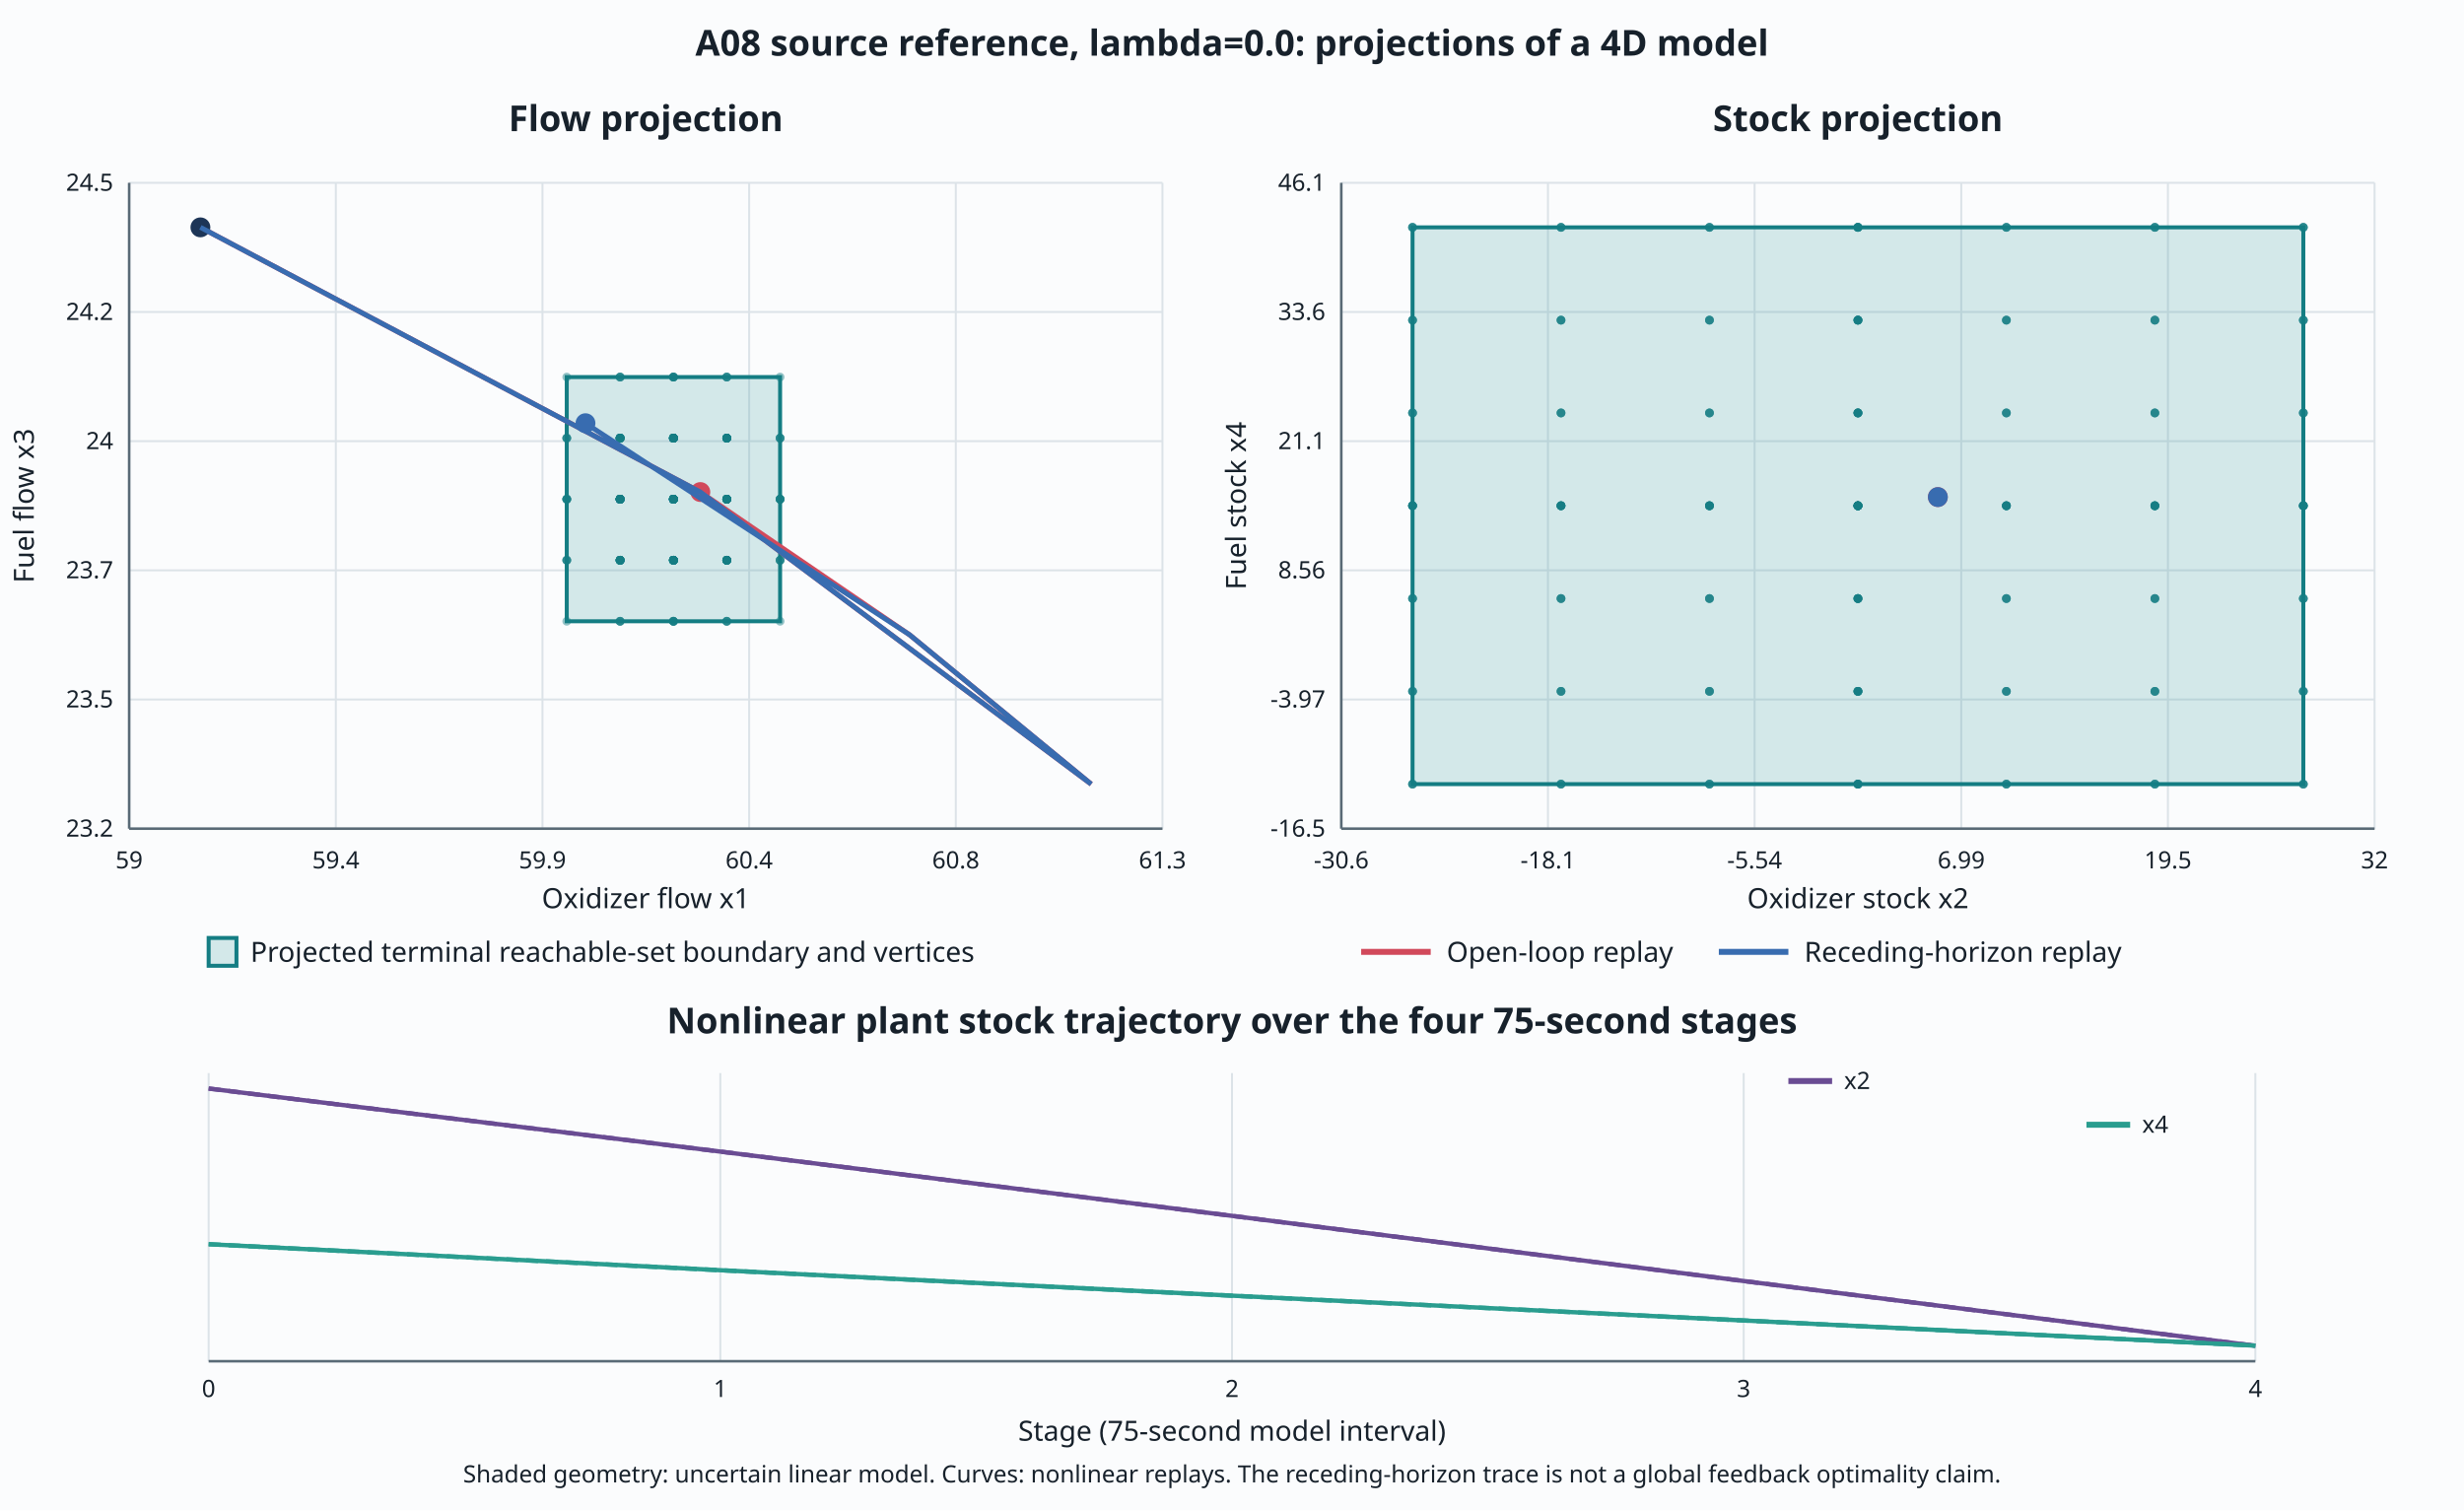
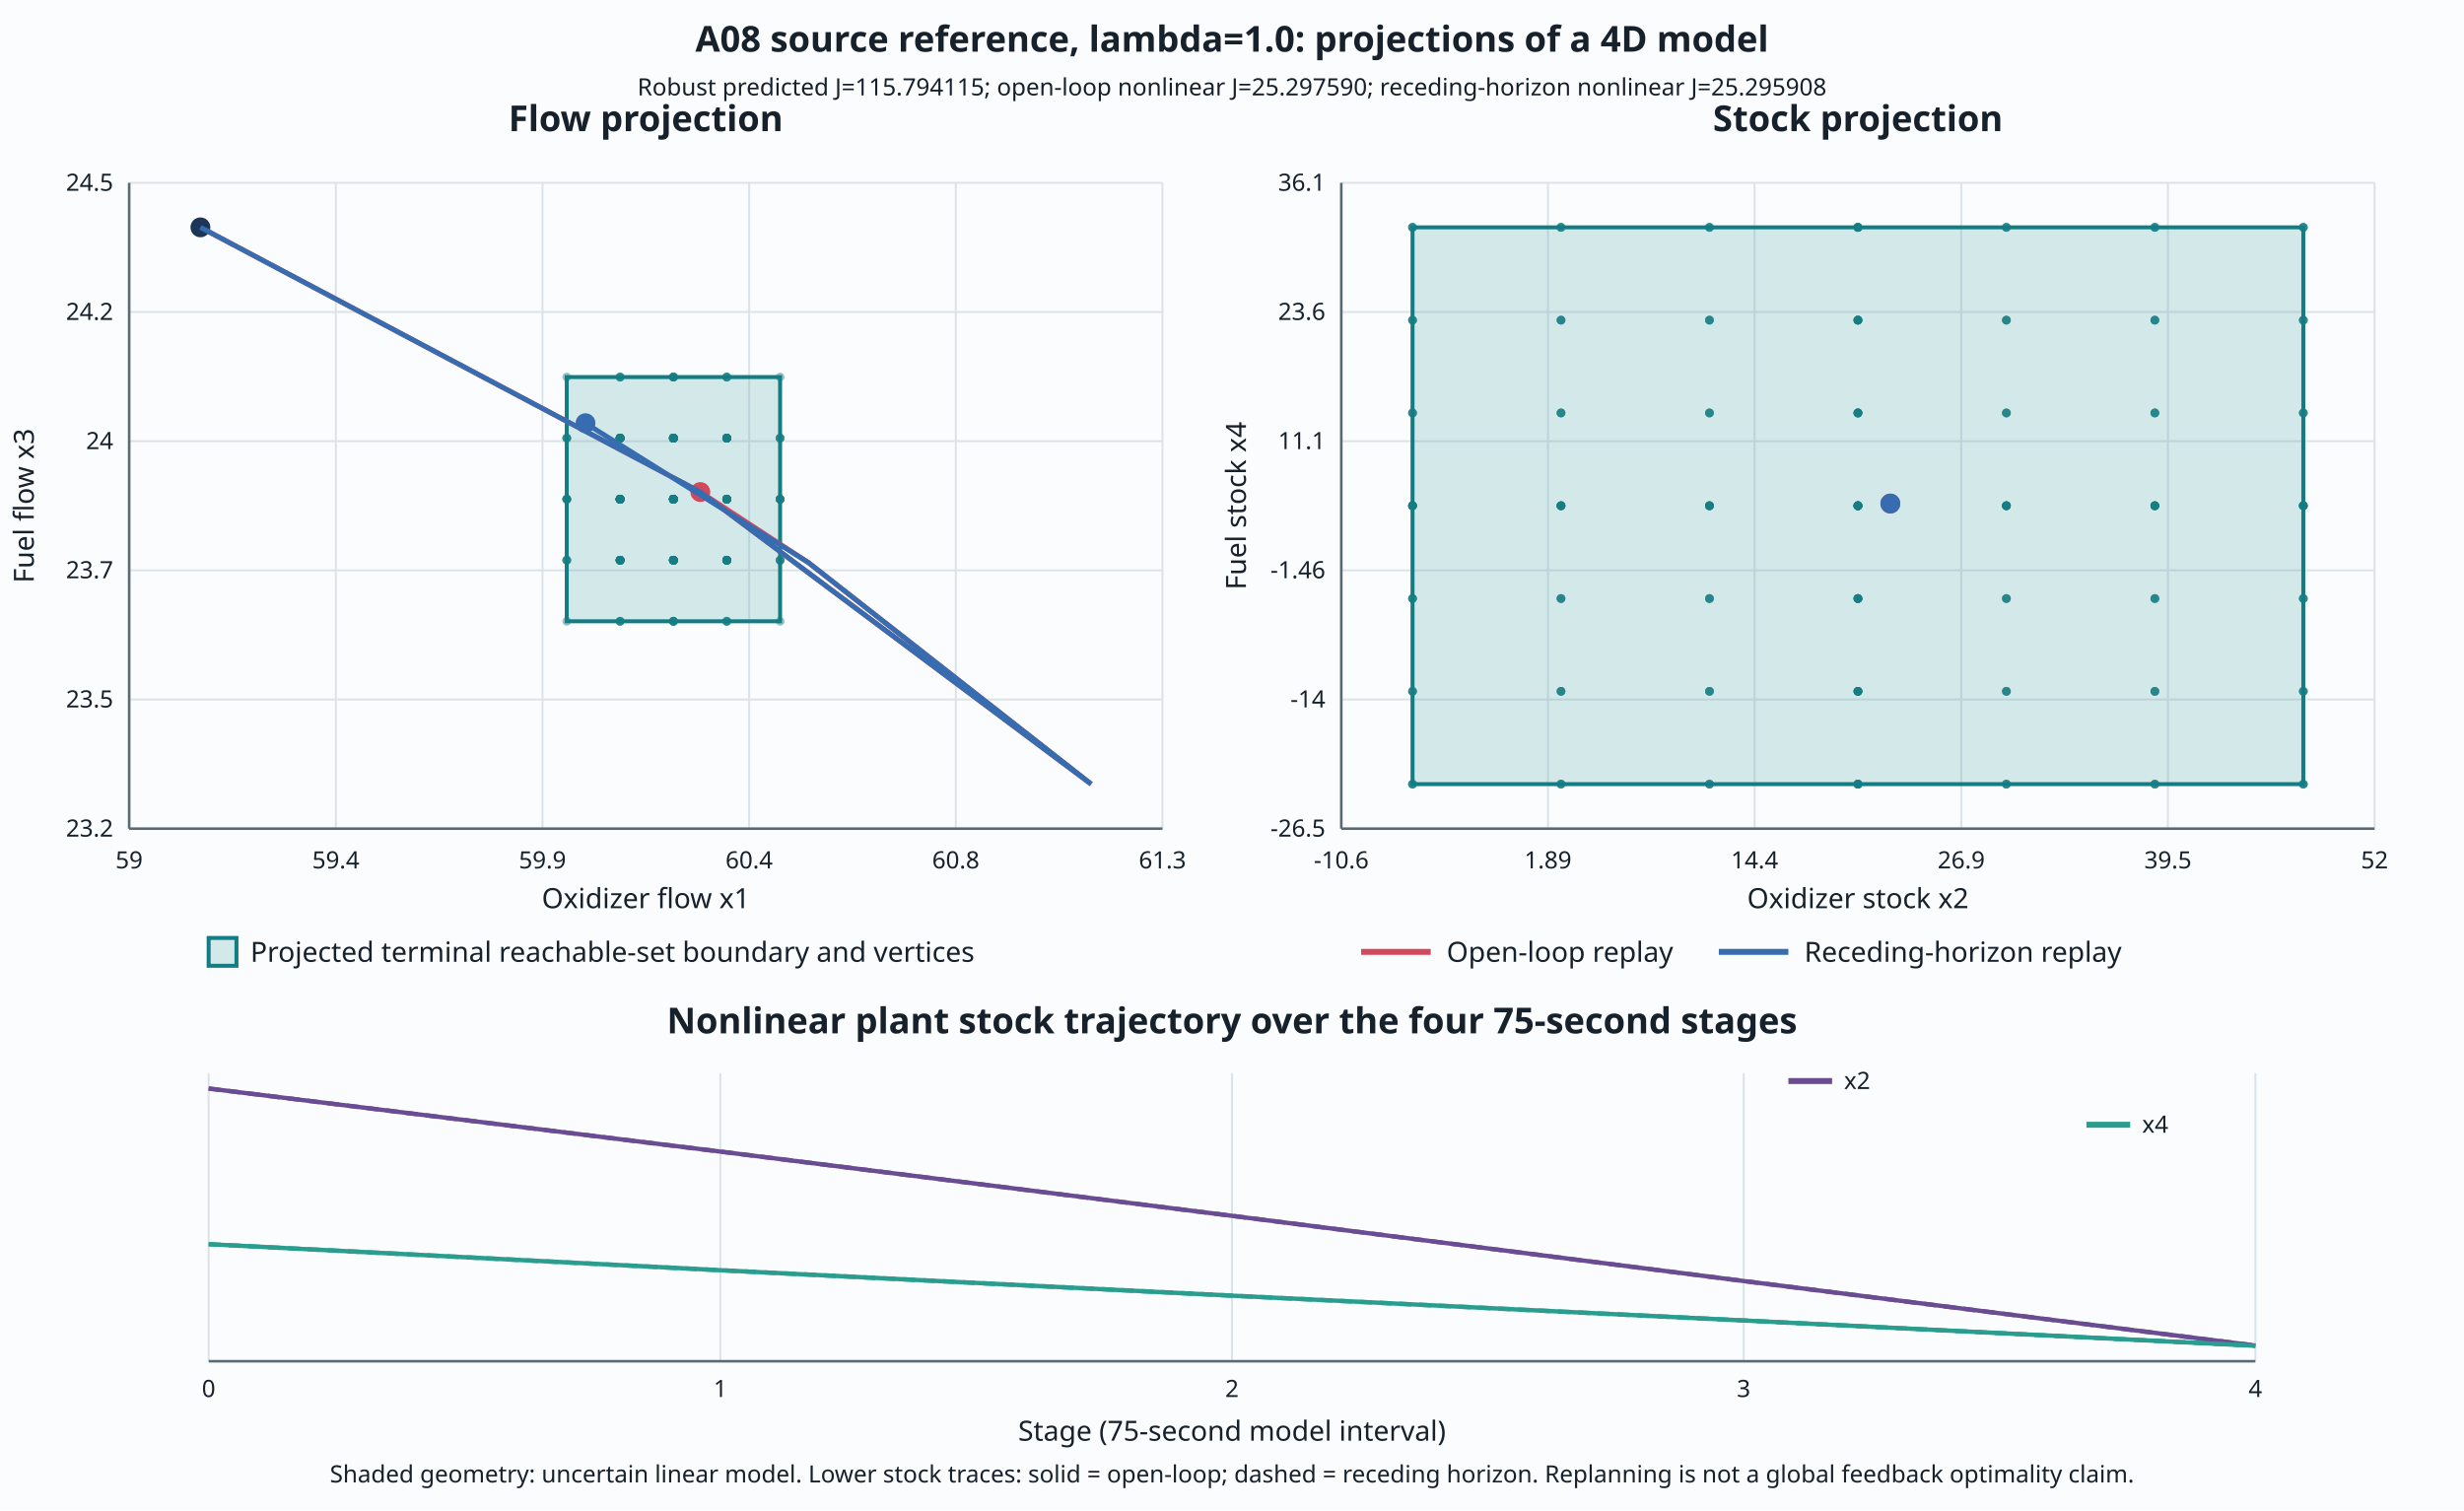
<svg xmlns="http://www.w3.org/2000/svg" width="1240" height="760" viewBox="0 0 1240 760">
  <rect width="100%" height="100%" fill="#fbfcfd" />
  <style>text{font-family:system-ui,sans-serif;fill:#17212b}.grid{stroke:#dce3e8;stroke-width:1}.axis{stroke:#596a76;stroke-width:1.3}.boundary{fill:#4ba3a7;fill-opacity:.23;stroke:#147d83;stroke-width:2}.vertex{fill:#147d83;fill-opacity:.45}.replay{fill:none;stroke:#d1495b;stroke-width:2.5}.tick{font-size:12px}.label{font-size:14px}.title{font-size:18px;font-weight:650}</style>
-   <text x="620" y="28" text-anchor="middle" class="title">A08 source reference, lambda=0.0: projections of a 4D model</text>
+   <text x="620" y="26" text-anchor="middle" class="title">A08 source reference, lambda=1.0: projections of a 4D model</text>
+   <text x="620" y="48" text-anchor="middle" class="tick">Robust predicted J=115.794115; open-loop nonlinear J=25.297590; receding-horizon nonlinear J=25.295908</text>
  <text x="325.0" y="66" text-anchor="middle" class="title">Flow projection</text>
  <line x1="65.00" y1="92" x2="65.00" y2="417" class="grid" />
  <line x1="65" y1="417.00" x2="585" y2="417.00" class="grid" />
  <text x="65.00" y="437" text-anchor="middle" class="tick">59</text>
  <text x="57" y="421.00" text-anchor="end" class="tick">23.2</text>
  <line x1="169.00" y1="92" x2="169.00" y2="417" class="grid" />
  <line x1="65" y1="352.00" x2="585" y2="352.00" class="grid" />
  <text x="169.00" y="437" text-anchor="middle" class="tick">59.4</text>
  <text x="57" y="356.00" text-anchor="end" class="tick">23.5</text>
  <line x1="273.00" y1="92" x2="273.00" y2="417" class="grid" />
  <line x1="65" y1="287.00" x2="585" y2="287.00" class="grid" />
  <text x="273.00" y="437" text-anchor="middle" class="tick">59.9</text>
  <text x="57" y="291.00" text-anchor="end" class="tick">23.7</text>
  <line x1="377.00" y1="92" x2="377.00" y2="417" class="grid" />
  <line x1="65" y1="222.00" x2="585" y2="222.00" class="grid" />
  <text x="377.00" y="437" text-anchor="middle" class="tick">60.4</text>
  <text x="57" y="226.00" text-anchor="end" class="tick">24</text>
  <line x1="481.00" y1="92" x2="481.00" y2="417" class="grid" />
  <line x1="65" y1="157.00" x2="585" y2="157.00" class="grid" />
  <text x="481.00" y="437" text-anchor="middle" class="tick">60.8</text>
  <text x="57" y="161.00" text-anchor="end" class="tick">24.2</text>
  <line x1="585.00" y1="92" x2="585.00" y2="417" class="grid" />
  <line x1="65" y1="92.00" x2="585" y2="92.00" class="grid" />
  <text x="585.00" y="437" text-anchor="middle" class="tick">61.3</text>
  <text x="57" y="96.00" text-anchor="end" class="tick">24.5</text>
  <line x1="65" y1="417" x2="585" y2="417" class="axis" />
  <line x1="65" y1="92" x2="65" y2="417" class="axis" />
  <polygon class="boundary" points="285.22,312.64 392.58,312.64 392.58,189.75 285.22,189.75" />
  <circle cx="285.22" cy="189.75" r="2.2" class="vertex" />
  <circle cx="285.22" cy="220.47" r="2.2" class="vertex" />
  <circle cx="312.06" cy="189.75" r="2.2" class="vertex" />
  <circle cx="312.06" cy="220.47" r="2.2" class="vertex" />
  <circle cx="285.22" cy="220.47" r="2.2" class="vertex" />
  <circle cx="285.22" cy="251.20" r="2.2" class="vertex" />
  <circle cx="312.06" cy="220.47" r="2.2" class="vertex" />
  <circle cx="312.06" cy="251.20" r="2.2" class="vertex" />
  <circle cx="312.06" cy="189.75" r="2.2" class="vertex" />
  <circle cx="312.06" cy="220.47" r="2.2" class="vertex" />
  <circle cx="338.90" cy="189.75" r="2.2" class="vertex" />
  <circle cx="338.90" cy="220.47" r="2.2" class="vertex" />
  <circle cx="312.06" cy="220.47" r="2.2" class="vertex" />
  <circle cx="312.06" cy="251.20" r="2.2" class="vertex" />
  <circle cx="338.90" cy="220.47" r="2.2" class="vertex" />
  <circle cx="338.90" cy="251.20" r="2.2" class="vertex" />
  <circle cx="285.22" cy="220.47" r="2.2" class="vertex" />
  <circle cx="285.22" cy="251.20" r="2.2" class="vertex" />
  <circle cx="312.06" cy="220.47" r="2.2" class="vertex" />
  <circle cx="312.06" cy="251.20" r="2.2" class="vertex" />
  <circle cx="285.22" cy="251.20" r="2.2" class="vertex" />
  <circle cx="285.22" cy="281.92" r="2.2" class="vertex" />
  <circle cx="312.06" cy="251.20" r="2.2" class="vertex" />
  <circle cx="312.06" cy="281.92" r="2.2" class="vertex" />
  <circle cx="312.06" cy="220.47" r="2.2" class="vertex" />
  <circle cx="312.06" cy="251.20" r="2.2" class="vertex" />
  <circle cx="338.90" cy="220.47" r="2.2" class="vertex" />
  <circle cx="338.90" cy="251.20" r="2.2" class="vertex" />
  <circle cx="312.06" cy="251.20" r="2.2" class="vertex" />
  <circle cx="312.06" cy="281.92" r="2.2" class="vertex" />
  <circle cx="338.90" cy="251.20" r="2.2" class="vertex" />
  <circle cx="338.90" cy="281.92" r="2.2" class="vertex" />
  <circle cx="312.06" cy="189.75" r="2.2" class="vertex" />
  <circle cx="312.06" cy="220.47" r="2.2" class="vertex" />
  <circle cx="338.90" cy="189.75" r="2.2" class="vertex" />
  <circle cx="338.90" cy="220.47" r="2.2" class="vertex" />
  <circle cx="312.06" cy="220.47" r="2.2" class="vertex" />
  <circle cx="312.06" cy="251.20" r="2.2" class="vertex" />
  <circle cx="338.90" cy="220.47" r="2.2" class="vertex" />
  <circle cx="338.90" cy="251.20" r="2.2" class="vertex" />
  <circle cx="338.90" cy="189.75" r="2.2" class="vertex" />
  <circle cx="338.90" cy="220.47" r="2.2" class="vertex" />
  <circle cx="365.74" cy="189.75" r="2.2" class="vertex" />
  <circle cx="365.74" cy="220.47" r="2.2" class="vertex" />
  <circle cx="338.90" cy="220.47" r="2.2" class="vertex" />
  <circle cx="338.90" cy="251.20" r="2.2" class="vertex" />
  <circle cx="365.74" cy="220.47" r="2.2" class="vertex" />
  <circle cx="365.74" cy="251.20" r="2.2" class="vertex" />
  <circle cx="312.06" cy="220.47" r="2.2" class="vertex" />
  <circle cx="312.06" cy="251.20" r="2.2" class="vertex" />
  <circle cx="338.90" cy="220.47" r="2.2" class="vertex" />
  <circle cx="338.90" cy="251.20" r="2.2" class="vertex" />
  <circle cx="312.06" cy="251.20" r="2.2" class="vertex" />
  <circle cx="312.06" cy="281.92" r="2.2" class="vertex" />
  <circle cx="338.90" cy="251.20" r="2.2" class="vertex" />
  <circle cx="338.90" cy="281.92" r="2.2" class="vertex" />
  <circle cx="338.90" cy="220.47" r="2.2" class="vertex" />
  <circle cx="338.90" cy="251.20" r="2.2" class="vertex" />
  <circle cx="365.74" cy="220.47" r="2.2" class="vertex" />
  <circle cx="365.74" cy="251.20" r="2.2" class="vertex" />
  <circle cx="338.90" cy="251.20" r="2.2" class="vertex" />
  <circle cx="338.90" cy="281.92" r="2.2" class="vertex" />
  <circle cx="365.74" cy="251.20" r="2.2" class="vertex" />
  <circle cx="365.74" cy="281.92" r="2.2" class="vertex" />
  <circle cx="285.22" cy="220.47" r="2.2" class="vertex" />
  <circle cx="285.22" cy="251.20" r="2.2" class="vertex" />
  <circle cx="312.06" cy="220.47" r="2.2" class="vertex" />
  <circle cx="312.06" cy="251.20" r="2.2" class="vertex" />
  <circle cx="285.22" cy="251.20" r="2.2" class="vertex" />
  <circle cx="285.22" cy="281.92" r="2.2" class="vertex" />
  <circle cx="312.06" cy="251.20" r="2.2" class="vertex" />
  <circle cx="312.06" cy="281.92" r="2.2" class="vertex" />
  <circle cx="312.06" cy="220.47" r="2.2" class="vertex" />
  <circle cx="312.06" cy="251.20" r="2.2" class="vertex" />
  <circle cx="338.90" cy="220.47" r="2.2" class="vertex" />
  <circle cx="338.90" cy="251.20" r="2.2" class="vertex" />
  <circle cx="312.06" cy="251.20" r="2.2" class="vertex" />
  <circle cx="312.06" cy="281.92" r="2.2" class="vertex" />
  <circle cx="338.90" cy="251.20" r="2.2" class="vertex" />
  <circle cx="338.90" cy="281.92" r="2.2" class="vertex" />
  <circle cx="285.22" cy="251.20" r="2.2" class="vertex" />
  <circle cx="285.22" cy="281.92" r="2.2" class="vertex" />
  <circle cx="312.06" cy="251.20" r="2.2" class="vertex" />
  <circle cx="312.06" cy="281.92" r="2.2" class="vertex" />
  <circle cx="285.22" cy="281.92" r="2.2" class="vertex" />
  <circle cx="285.22" cy="312.64" r="2.2" class="vertex" />
  <circle cx="312.06" cy="281.92" r="2.2" class="vertex" />
  <circle cx="312.06" cy="312.64" r="2.2" class="vertex" />
  <circle cx="312.06" cy="251.20" r="2.2" class="vertex" />
  <circle cx="312.06" cy="281.92" r="2.2" class="vertex" />
  <circle cx="338.90" cy="251.20" r="2.2" class="vertex" />
  <circle cx="338.90" cy="281.92" r="2.2" class="vertex" />
  <circle cx="312.06" cy="281.92" r="2.2" class="vertex" />
  <circle cx="312.06" cy="312.64" r="2.2" class="vertex" />
  <circle cx="338.90" cy="281.92" r="2.2" class="vertex" />
  <circle cx="338.90" cy="312.64" r="2.2" class="vertex" />
  <circle cx="312.06" cy="220.47" r="2.2" class="vertex" />
  <circle cx="312.06" cy="251.20" r="2.2" class="vertex" />
  <circle cx="338.90" cy="220.47" r="2.2" class="vertex" />
  <circle cx="338.90" cy="251.20" r="2.2" class="vertex" />
  <circle cx="312.06" cy="251.20" r="2.2" class="vertex" />
  <circle cx="312.06" cy="281.92" r="2.2" class="vertex" />
  <circle cx="338.90" cy="251.20" r="2.2" class="vertex" />
  <circle cx="338.90" cy="281.92" r="2.2" class="vertex" />
  <circle cx="338.90" cy="220.47" r="2.2" class="vertex" />
  <circle cx="338.90" cy="251.20" r="2.2" class="vertex" />
  <circle cx="365.74" cy="220.47" r="2.2" class="vertex" />
  <circle cx="365.74" cy="251.20" r="2.2" class="vertex" />
  <circle cx="338.90" cy="251.20" r="2.2" class="vertex" />
  <circle cx="338.90" cy="281.92" r="2.2" class="vertex" />
  <circle cx="365.74" cy="251.20" r="2.2" class="vertex" />
  <circle cx="365.74" cy="281.92" r="2.2" class="vertex" />
  <circle cx="312.06" cy="251.20" r="2.2" class="vertex" />
  <circle cx="312.06" cy="281.92" r="2.2" class="vertex" />
  <circle cx="338.90" cy="251.20" r="2.2" class="vertex" />
  <circle cx="338.90" cy="281.92" r="2.2" class="vertex" />
  <circle cx="312.06" cy="281.92" r="2.2" class="vertex" />
  <circle cx="312.06" cy="312.64" r="2.2" class="vertex" />
  <circle cx="338.90" cy="281.92" r="2.2" class="vertex" />
  <circle cx="338.90" cy="312.64" r="2.2" class="vertex" />
  <circle cx="338.90" cy="251.20" r="2.2" class="vertex" />
  <circle cx="338.90" cy="281.92" r="2.2" class="vertex" />
  <circle cx="365.74" cy="251.20" r="2.2" class="vertex" />
  <circle cx="365.74" cy="281.92" r="2.2" class="vertex" />
  <circle cx="338.90" cy="281.92" r="2.2" class="vertex" />
  <circle cx="338.90" cy="312.64" r="2.2" class="vertex" />
  <circle cx="365.74" cy="281.92" r="2.2" class="vertex" />
  <circle cx="365.74" cy="312.64" r="2.2" class="vertex" />
  <circle cx="312.06" cy="189.75" r="2.2" class="vertex" />
  <circle cx="312.06" cy="220.47" r="2.2" class="vertex" />
  <circle cx="338.90" cy="189.75" r="2.2" class="vertex" />
  <circle cx="338.90" cy="220.47" r="2.2" class="vertex" />
  <circle cx="312.06" cy="220.47" r="2.2" class="vertex" />
  <circle cx="312.06" cy="251.20" r="2.2" class="vertex" />
  <circle cx="338.90" cy="220.47" r="2.2" class="vertex" />
  <circle cx="338.90" cy="251.20" r="2.2" class="vertex" />
  <circle cx="338.90" cy="189.75" r="2.2" class="vertex" />
  <circle cx="338.90" cy="220.47" r="2.2" class="vertex" />
  <circle cx="365.74" cy="189.75" r="2.2" class="vertex" />
  <circle cx="365.74" cy="220.47" r="2.2" class="vertex" />
  <circle cx="338.90" cy="220.47" r="2.2" class="vertex" />
  <circle cx="338.90" cy="251.20" r="2.2" class="vertex" />
  <circle cx="365.74" cy="220.47" r="2.2" class="vertex" />
  <circle cx="365.74" cy="251.20" r="2.2" class="vertex" />
  <circle cx="312.06" cy="220.47" r="2.2" class="vertex" />
  <circle cx="312.06" cy="251.20" r="2.2" class="vertex" />
  <circle cx="338.90" cy="220.47" r="2.2" class="vertex" />
  <circle cx="338.90" cy="251.20" r="2.2" class="vertex" />
  <circle cx="312.06" cy="251.20" r="2.2" class="vertex" />
  <circle cx="312.06" cy="281.92" r="2.2" class="vertex" />
  <circle cx="338.90" cy="251.20" r="2.2" class="vertex" />
  <circle cx="338.90" cy="281.92" r="2.2" class="vertex" />
  <circle cx="338.90" cy="220.47" r="2.2" class="vertex" />
  <circle cx="338.90" cy="251.20" r="2.2" class="vertex" />
  <circle cx="365.74" cy="220.47" r="2.2" class="vertex" />
  <circle cx="365.74" cy="251.20" r="2.2" class="vertex" />
  <circle cx="338.90" cy="251.20" r="2.2" class="vertex" />
  <circle cx="338.90" cy="281.92" r="2.2" class="vertex" />
  <circle cx="365.74" cy="251.20" r="2.2" class="vertex" />
  <circle cx="365.74" cy="281.92" r="2.2" class="vertex" />
  <circle cx="338.90" cy="189.75" r="2.2" class="vertex" />
  <circle cx="338.90" cy="220.47" r="2.2" class="vertex" />
  <circle cx="365.74" cy="189.75" r="2.2" class="vertex" />
  <circle cx="365.74" cy="220.47" r="2.2" class="vertex" />
  <circle cx="338.90" cy="220.47" r="2.2" class="vertex" />
  <circle cx="338.90" cy="251.20" r="2.2" class="vertex" />
  <circle cx="365.74" cy="220.47" r="2.2" class="vertex" />
  <circle cx="365.74" cy="251.20" r="2.2" class="vertex" />
  <circle cx="365.74" cy="189.75" r="2.2" class="vertex" />
  <circle cx="365.74" cy="220.47" r="2.2" class="vertex" />
  <circle cx="392.58" cy="189.75" r="2.2" class="vertex" />
  <circle cx="392.58" cy="220.47" r="2.2" class="vertex" />
  <circle cx="365.74" cy="220.47" r="2.2" class="vertex" />
  <circle cx="365.74" cy="251.20" r="2.2" class="vertex" />
  <circle cx="392.58" cy="220.47" r="2.2" class="vertex" />
  <circle cx="392.58" cy="251.20" r="2.2" class="vertex" />
  <circle cx="338.90" cy="220.47" r="2.2" class="vertex" />
  <circle cx="338.90" cy="251.20" r="2.2" class="vertex" />
  <circle cx="365.74" cy="220.47" r="2.2" class="vertex" />
  <circle cx="365.74" cy="251.20" r="2.2" class="vertex" />
  <circle cx="338.90" cy="251.20" r="2.2" class="vertex" />
  <circle cx="338.90" cy="281.92" r="2.2" class="vertex" />
  <circle cx="365.74" cy="251.20" r="2.2" class="vertex" />
  <circle cx="365.74" cy="281.92" r="2.2" class="vertex" />
  <circle cx="365.74" cy="220.47" r="2.2" class="vertex" />
  <circle cx="365.74" cy="251.20" r="2.2" class="vertex" />
  <circle cx="392.58" cy="220.47" r="2.2" class="vertex" />
  <circle cx="392.58" cy="251.20" r="2.2" class="vertex" />
  <circle cx="365.74" cy="251.20" r="2.2" class="vertex" />
  <circle cx="365.74" cy="281.92" r="2.2" class="vertex" />
  <circle cx="392.58" cy="251.20" r="2.2" class="vertex" />
  <circle cx="392.58" cy="281.92" r="2.2" class="vertex" />
  <circle cx="312.06" cy="220.47" r="2.2" class="vertex" />
  <circle cx="312.06" cy="251.20" r="2.2" class="vertex" />
  <circle cx="338.90" cy="220.47" r="2.2" class="vertex" />
  <circle cx="338.90" cy="251.20" r="2.2" class="vertex" />
  <circle cx="312.06" cy="251.20" r="2.2" class="vertex" />
  <circle cx="312.06" cy="281.92" r="2.2" class="vertex" />
  <circle cx="338.90" cy="251.20" r="2.2" class="vertex" />
  <circle cx="338.90" cy="281.92" r="2.2" class="vertex" />
  <circle cx="338.90" cy="220.47" r="2.2" class="vertex" />
  <circle cx="338.90" cy="251.20" r="2.2" class="vertex" />
  <circle cx="365.74" cy="220.47" r="2.2" class="vertex" />
  <circle cx="365.74" cy="251.20" r="2.2" class="vertex" />
  <circle cx="338.90" cy="251.20" r="2.2" class="vertex" />
  <circle cx="338.90" cy="281.92" r="2.2" class="vertex" />
  <circle cx="365.74" cy="251.20" r="2.2" class="vertex" />
  <circle cx="365.74" cy="281.92" r="2.2" class="vertex" />
  <circle cx="312.06" cy="251.20" r="2.2" class="vertex" />
  <circle cx="312.06" cy="281.92" r="2.2" class="vertex" />
  <circle cx="338.90" cy="251.20" r="2.2" class="vertex" />
  <circle cx="338.90" cy="281.92" r="2.2" class="vertex" />
  <circle cx="312.06" cy="281.92" r="2.2" class="vertex" />
  <circle cx="312.06" cy="312.64" r="2.2" class="vertex" />
  <circle cx="338.90" cy="281.92" r="2.2" class="vertex" />
  <circle cx="338.90" cy="312.64" r="2.2" class="vertex" />
  <circle cx="338.90" cy="251.20" r="2.2" class="vertex" />
  <circle cx="338.90" cy="281.92" r="2.2" class="vertex" />
  <circle cx="365.74" cy="251.20" r="2.2" class="vertex" />
  <circle cx="365.74" cy="281.92" r="2.2" class="vertex" />
  <circle cx="338.90" cy="281.92" r="2.2" class="vertex" />
  <circle cx="338.90" cy="312.64" r="2.2" class="vertex" />
  <circle cx="365.74" cy="281.92" r="2.2" class="vertex" />
  <circle cx="365.74" cy="312.64" r="2.2" class="vertex" />
  <circle cx="338.90" cy="220.47" r="2.2" class="vertex" />
  <circle cx="338.90" cy="251.20" r="2.2" class="vertex" />
  <circle cx="365.74" cy="220.47" r="2.2" class="vertex" />
  <circle cx="365.74" cy="251.20" r="2.2" class="vertex" />
  <circle cx="338.90" cy="251.20" r="2.2" class="vertex" />
  <circle cx="338.90" cy="281.92" r="2.2" class="vertex" />
  <circle cx="365.74" cy="251.20" r="2.2" class="vertex" />
  <circle cx="365.74" cy="281.92" r="2.2" class="vertex" />
  <circle cx="365.74" cy="220.47" r="2.2" class="vertex" />
  <circle cx="365.74" cy="251.20" r="2.2" class="vertex" />
  <circle cx="392.58" cy="220.47" r="2.2" class="vertex" />
  <circle cx="392.58" cy="251.20" r="2.2" class="vertex" />
  <circle cx="365.74" cy="251.20" r="2.2" class="vertex" />
  <circle cx="365.74" cy="281.92" r="2.2" class="vertex" />
  <circle cx="392.58" cy="251.20" r="2.2" class="vertex" />
  <circle cx="392.58" cy="281.92" r="2.2" class="vertex" />
  <circle cx="338.90" cy="251.20" r="2.2" class="vertex" />
  <circle cx="338.90" cy="281.92" r="2.2" class="vertex" />
  <circle cx="365.74" cy="251.20" r="2.2" class="vertex" />
  <circle cx="365.74" cy="281.92" r="2.2" class="vertex" />
  <circle cx="338.90" cy="281.92" r="2.2" class="vertex" />
  <circle cx="338.90" cy="312.64" r="2.2" class="vertex" />
  <circle cx="365.74" cy="281.92" r="2.2" class="vertex" />
  <circle cx="365.74" cy="312.64" r="2.2" class="vertex" />
  <circle cx="365.74" cy="251.20" r="2.2" class="vertex" />
  <circle cx="365.74" cy="281.92" r="2.2" class="vertex" />
  <circle cx="392.58" cy="251.20" r="2.2" class="vertex" />
  <circle cx="392.58" cy="281.92" r="2.2" class="vertex" />
  <circle cx="365.74" cy="281.92" r="2.2" class="vertex" />
  <circle cx="365.74" cy="312.64" r="2.2" class="vertex" />
  <circle cx="392.58" cy="281.92" r="2.2" class="vertex" />
  <circle cx="392.58" cy="312.64" r="2.2" class="vertex" />
-   <polyline fill="none" stroke="#d1495b" stroke-width="2.5" points="100.86,114.41 352.45,247.61 549.14,394.59 457.74,319.44 352.45,247.61" />
+   <polyline fill="none" stroke="#d1495b" stroke-width="2.5" points="100.86,114.41 352.45,247.61 549.14,394.59 406.82,283.10 352.45,247.61" />
  <circle cx="352.45" cy="247.61" r="5" fill="#d1495b" />
  <circle cx="100.86" cy="114.41" r="5" fill="#1d3557" />
-   <polyline fill="none" stroke="#386cb0" stroke-width="2.5" points="100.86,114.41 352.45,247.61 549.14,394.59 457.74,319.44 294.64,212.97" />
+   <polyline fill="none" stroke="#386cb0" stroke-width="2.5" points="100.86,114.41 352.45,247.61 549.14,394.59 406.82,283.10 294.64,212.97" />
  <circle cx="294.64" cy="212.97" r="5" fill="#386cb0" />
  <text x="325.0" y="457" text-anchor="middle" class="label">Oxidizer flow x1</text>
  <text x="17" y="254.5" transform="rotate(-90 17 254.5)" text-anchor="middle" class="label">Fuel flow x3</text>
  <text x="935.0" y="66" text-anchor="middle" class="title">Stock projection</text>
  <line x1="675.00" y1="92" x2="675.00" y2="417" class="grid" />
  <line x1="675" y1="417.00" x2="1195" y2="417.00" class="grid" />
-   <text x="675.00" y="437" text-anchor="middle" class="tick">-30.6</text>
-   <text x="667" y="421.00" text-anchor="end" class="tick">-16.5</text>
+   <text x="675.00" y="437" text-anchor="middle" class="tick">-10.6</text>
+   <text x="667" y="421.00" text-anchor="end" class="tick">-26.5</text>
  <line x1="779.00" y1="92" x2="779.00" y2="417" class="grid" />
  <line x1="675" y1="352.00" x2="1195" y2="352.00" class="grid" />
-   <text x="779.00" y="437" text-anchor="middle" class="tick">-18.1</text>
-   <text x="667" y="356.00" text-anchor="end" class="tick">-3.97</text>
+   <text x="779.00" y="437" text-anchor="middle" class="tick">1.89</text>
+   <text x="667" y="356.00" text-anchor="end" class="tick">-14</text>
  <line x1="883.00" y1="92" x2="883.00" y2="417" class="grid" />
  <line x1="675" y1="287.00" x2="1195" y2="287.00" class="grid" />
-   <text x="883.00" y="437" text-anchor="middle" class="tick">-5.54</text>
-   <text x="667" y="291.00" text-anchor="end" class="tick">8.56</text>
+   <text x="883.00" y="437" text-anchor="middle" class="tick">14.4</text>
+   <text x="667" y="291.00" text-anchor="end" class="tick">-1.46</text>
  <line x1="987.00" y1="92" x2="987.00" y2="417" class="grid" />
  <line x1="675" y1="222.00" x2="1195" y2="222.00" class="grid" />
-   <text x="987.00" y="437" text-anchor="middle" class="tick">6.99</text>
-   <text x="667" y="226.00" text-anchor="end" class="tick">21.1</text>
+   <text x="987.00" y="437" text-anchor="middle" class="tick">26.9</text>
+   <text x="667" y="226.00" text-anchor="end" class="tick">11.1</text>
  <line x1="1091.00" y1="92" x2="1091.00" y2="417" class="grid" />
  <line x1="675" y1="157.00" x2="1195" y2="157.00" class="grid" />
-   <text x="1091.00" y="437" text-anchor="middle" class="tick">19.5</text>
-   <text x="667" y="161.00" text-anchor="end" class="tick">33.6</text>
+   <text x="1091.00" y="437" text-anchor="middle" class="tick">39.5</text>
+   <text x="667" y="161.00" text-anchor="end" class="tick">23.6</text>
  <line x1="1195.00" y1="92" x2="1195.00" y2="417" class="grid" />
  <line x1="675" y1="92.00" x2="1195" y2="92.00" class="grid" />
-   <text x="1195.00" y="437" text-anchor="middle" class="tick">32</text>
-   <text x="667" y="96.00" text-anchor="end" class="tick">46.1</text>
+   <text x="1195.00" y="437" text-anchor="middle" class="tick">52</text>
+   <text x="667" y="96.00" text-anchor="end" class="tick">36.1</text>
  <line x1="675" y1="417" x2="1195" y2="417" class="axis" />
  <line x1="675" y1="92" x2="675" y2="417" class="axis" />
  <polygon class="boundary" points="710.86,394.59 1159.14,394.59 1159.14,114.41 710.86,114.41" />
  <circle cx="1159.14" cy="394.59" r="2.2" class="vertex" />
  <circle cx="1159.14" cy="394.59" r="2.2" class="vertex" />
  <circle cx="1159.14" cy="394.59" r="2.2" class="vertex" />
  <circle cx="1159.14" cy="394.59" r="2.2" class="vertex" />
  <circle cx="1159.14" cy="347.89" r="2.2" class="vertex" />
  <circle cx="1159.14" cy="347.89" r="2.2" class="vertex" />
  <circle cx="1159.14" cy="347.89" r="2.2" class="vertex" />
  <circle cx="1159.14" cy="347.89" r="2.2" class="vertex" />
  <circle cx="1084.43" cy="394.59" r="2.2" class="vertex" />
  <circle cx="1084.43" cy="394.59" r="2.2" class="vertex" />
  <circle cx="1084.43" cy="394.59" r="2.2" class="vertex" />
  <circle cx="1084.43" cy="394.59" r="2.2" class="vertex" />
  <circle cx="1084.43" cy="347.89" r="2.2" class="vertex" />
  <circle cx="1084.43" cy="347.89" r="2.2" class="vertex" />
  <circle cx="1084.43" cy="347.89" r="2.2" class="vertex" />
  <circle cx="1084.43" cy="347.89" r="2.2" class="vertex" />
  <circle cx="1159.14" cy="301.20" r="2.2" class="vertex" />
  <circle cx="1159.14" cy="301.20" r="2.2" class="vertex" />
  <circle cx="1159.14" cy="301.20" r="2.2" class="vertex" />
  <circle cx="1159.14" cy="301.20" r="2.2" class="vertex" />
  <circle cx="1159.14" cy="254.50" r="2.2" class="vertex" />
  <circle cx="1159.14" cy="254.50" r="2.2" class="vertex" />
  <circle cx="1159.14" cy="254.50" r="2.2" class="vertex" />
  <circle cx="1159.14" cy="254.50" r="2.2" class="vertex" />
  <circle cx="1084.43" cy="301.20" r="2.2" class="vertex" />
  <circle cx="1084.43" cy="301.20" r="2.2" class="vertex" />
  <circle cx="1084.43" cy="301.20" r="2.2" class="vertex" />
  <circle cx="1084.43" cy="301.20" r="2.2" class="vertex" />
  <circle cx="1084.43" cy="254.50" r="2.2" class="vertex" />
  <circle cx="1084.43" cy="254.50" r="2.2" class="vertex" />
  <circle cx="1084.43" cy="254.50" r="2.2" class="vertex" />
  <circle cx="1084.43" cy="254.50" r="2.2" class="vertex" />
  <circle cx="1009.71" cy="394.59" r="2.2" class="vertex" />
  <circle cx="1009.71" cy="394.59" r="2.2" class="vertex" />
  <circle cx="1009.71" cy="394.59" r="2.2" class="vertex" />
  <circle cx="1009.71" cy="394.59" r="2.2" class="vertex" />
  <circle cx="1009.71" cy="347.89" r="2.2" class="vertex" />
  <circle cx="1009.71" cy="347.89" r="2.2" class="vertex" />
  <circle cx="1009.71" cy="347.89" r="2.2" class="vertex" />
  <circle cx="1009.71" cy="347.89" r="2.2" class="vertex" />
  <circle cx="935.00" cy="394.59" r="2.2" class="vertex" />
  <circle cx="935.00" cy="394.59" r="2.2" class="vertex" />
  <circle cx="935.00" cy="394.59" r="2.2" class="vertex" />
  <circle cx="935.00" cy="394.59" r="2.2" class="vertex" />
  <circle cx="935.00" cy="347.89" r="2.2" class="vertex" />
  <circle cx="935.00" cy="347.89" r="2.2" class="vertex" />
  <circle cx="935.00" cy="347.89" r="2.2" class="vertex" />
  <circle cx="935.00" cy="347.89" r="2.2" class="vertex" />
  <circle cx="1009.71" cy="301.20" r="2.2" class="vertex" />
  <circle cx="1009.71" cy="301.20" r="2.2" class="vertex" />
  <circle cx="1009.71" cy="301.20" r="2.2" class="vertex" />
  <circle cx="1009.71" cy="301.20" r="2.2" class="vertex" />
  <circle cx="1009.71" cy="254.50" r="2.2" class="vertex" />
  <circle cx="1009.71" cy="254.50" r="2.2" class="vertex" />
  <circle cx="1009.71" cy="254.50" r="2.2" class="vertex" />
  <circle cx="1009.71" cy="254.50" r="2.2" class="vertex" />
  <circle cx="935.00" cy="301.20" r="2.2" class="vertex" />
  <circle cx="935.00" cy="301.20" r="2.2" class="vertex" />
  <circle cx="935.00" cy="301.20" r="2.2" class="vertex" />
  <circle cx="935.00" cy="301.20" r="2.2" class="vertex" />
  <circle cx="935.00" cy="254.50" r="2.2" class="vertex" />
  <circle cx="935.00" cy="254.50" r="2.2" class="vertex" />
  <circle cx="935.00" cy="254.50" r="2.2" class="vertex" />
  <circle cx="935.00" cy="254.50" r="2.2" class="vertex" />
  <circle cx="1159.14" cy="254.50" r="2.2" class="vertex" />
  <circle cx="1159.14" cy="254.50" r="2.2" class="vertex" />
  <circle cx="1159.14" cy="254.50" r="2.2" class="vertex" />
  <circle cx="1159.14" cy="254.50" r="2.2" class="vertex" />
  <circle cx="1159.14" cy="207.80" r="2.2" class="vertex" />
  <circle cx="1159.14" cy="207.80" r="2.2" class="vertex" />
  <circle cx="1159.14" cy="207.80" r="2.2" class="vertex" />
  <circle cx="1159.14" cy="207.80" r="2.2" class="vertex" />
  <circle cx="1084.43" cy="254.50" r="2.2" class="vertex" />
  <circle cx="1084.43" cy="254.50" r="2.2" class="vertex" />
  <circle cx="1084.43" cy="254.50" r="2.2" class="vertex" />
  <circle cx="1084.43" cy="254.50" r="2.2" class="vertex" />
  <circle cx="1084.43" cy="207.80" r="2.2" class="vertex" />
  <circle cx="1084.43" cy="207.80" r="2.2" class="vertex" />
  <circle cx="1084.43" cy="207.80" r="2.2" class="vertex" />
  <circle cx="1084.43" cy="207.80" r="2.2" class="vertex" />
  <circle cx="1159.14" cy="161.11" r="2.2" class="vertex" />
  <circle cx="1159.14" cy="161.11" r="2.2" class="vertex" />
  <circle cx="1159.14" cy="161.11" r="2.2" class="vertex" />
  <circle cx="1159.14" cy="161.11" r="2.2" class="vertex" />
  <circle cx="1159.14" cy="114.41" r="2.2" class="vertex" />
  <circle cx="1159.14" cy="114.41" r="2.2" class="vertex" />
  <circle cx="1159.14" cy="114.41" r="2.2" class="vertex" />
  <circle cx="1159.14" cy="114.41" r="2.2" class="vertex" />
  <circle cx="1084.43" cy="161.11" r="2.2" class="vertex" />
  <circle cx="1084.43" cy="161.11" r="2.2" class="vertex" />
  <circle cx="1084.43" cy="161.11" r="2.2" class="vertex" />
  <circle cx="1084.43" cy="161.11" r="2.2" class="vertex" />
  <circle cx="1084.43" cy="114.41" r="2.2" class="vertex" />
  <circle cx="1084.43" cy="114.41" r="2.2" class="vertex" />
  <circle cx="1084.43" cy="114.41" r="2.2" class="vertex" />
  <circle cx="1084.43" cy="114.41" r="2.2" class="vertex" />
  <circle cx="1009.71" cy="254.50" r="2.2" class="vertex" />
  <circle cx="1009.71" cy="254.50" r="2.2" class="vertex" />
  <circle cx="1009.71" cy="254.50" r="2.2" class="vertex" />
  <circle cx="1009.71" cy="254.50" r="2.2" class="vertex" />
  <circle cx="1009.71" cy="207.80" r="2.2" class="vertex" />
  <circle cx="1009.71" cy="207.80" r="2.2" class="vertex" />
  <circle cx="1009.71" cy="207.80" r="2.2" class="vertex" />
  <circle cx="1009.71" cy="207.80" r="2.2" class="vertex" />
  <circle cx="935.00" cy="254.50" r="2.2" class="vertex" />
  <circle cx="935.00" cy="254.50" r="2.2" class="vertex" />
  <circle cx="935.00" cy="254.50" r="2.2" class="vertex" />
  <circle cx="935.00" cy="254.50" r="2.2" class="vertex" />
  <circle cx="935.00" cy="207.80" r="2.2" class="vertex" />
  <circle cx="935.00" cy="207.80" r="2.2" class="vertex" />
  <circle cx="935.00" cy="207.80" r="2.2" class="vertex" />
  <circle cx="935.00" cy="207.80" r="2.2" class="vertex" />
  <circle cx="1009.71" cy="161.11" r="2.2" class="vertex" />
  <circle cx="1009.71" cy="161.11" r="2.2" class="vertex" />
  <circle cx="1009.71" cy="161.11" r="2.2" class="vertex" />
  <circle cx="1009.71" cy="161.11" r="2.2" class="vertex" />
  <circle cx="1009.71" cy="114.41" r="2.2" class="vertex" />
  <circle cx="1009.71" cy="114.41" r="2.2" class="vertex" />
  <circle cx="1009.71" cy="114.41" r="2.2" class="vertex" />
  <circle cx="1009.71" cy="114.41" r="2.2" class="vertex" />
  <circle cx="935.00" cy="161.11" r="2.2" class="vertex" />
  <circle cx="935.00" cy="161.11" r="2.2" class="vertex" />
  <circle cx="935.00" cy="161.11" r="2.2" class="vertex" />
  <circle cx="935.00" cy="161.11" r="2.2" class="vertex" />
  <circle cx="935.00" cy="114.41" r="2.2" class="vertex" />
  <circle cx="935.00" cy="114.41" r="2.2" class="vertex" />
  <circle cx="935.00" cy="114.41" r="2.2" class="vertex" />
  <circle cx="935.00" cy="114.41" r="2.2" class="vertex" />
  <circle cx="935.00" cy="394.59" r="2.2" class="vertex" />
  <circle cx="935.00" cy="394.59" r="2.2" class="vertex" />
  <circle cx="935.00" cy="394.59" r="2.2" class="vertex" />
  <circle cx="935.00" cy="394.59" r="2.2" class="vertex" />
  <circle cx="935.00" cy="347.89" r="2.2" class="vertex" />
  <circle cx="935.00" cy="347.89" r="2.2" class="vertex" />
  <circle cx="935.00" cy="347.89" r="2.2" class="vertex" />
  <circle cx="935.00" cy="347.89" r="2.2" class="vertex" />
  <circle cx="860.29" cy="394.59" r="2.2" class="vertex" />
  <circle cx="860.29" cy="394.59" r="2.2" class="vertex" />
  <circle cx="860.29" cy="394.59" r="2.2" class="vertex" />
  <circle cx="860.29" cy="394.59" r="2.2" class="vertex" />
  <circle cx="860.29" cy="347.89" r="2.2" class="vertex" />
  <circle cx="860.29" cy="347.89" r="2.2" class="vertex" />
  <circle cx="860.29" cy="347.89" r="2.2" class="vertex" />
  <circle cx="860.29" cy="347.89" r="2.2" class="vertex" />
  <circle cx="935.00" cy="301.20" r="2.2" class="vertex" />
  <circle cx="935.00" cy="301.20" r="2.2" class="vertex" />
  <circle cx="935.00" cy="301.20" r="2.2" class="vertex" />
  <circle cx="935.00" cy="301.20" r="2.2" class="vertex" />
  <circle cx="935.00" cy="254.50" r="2.2" class="vertex" />
  <circle cx="935.00" cy="254.50" r="2.2" class="vertex" />
  <circle cx="935.00" cy="254.50" r="2.2" class="vertex" />
  <circle cx="935.00" cy="254.50" r="2.2" class="vertex" />
  <circle cx="860.29" cy="301.20" r="2.2" class="vertex" />
  <circle cx="860.29" cy="301.20" r="2.2" class="vertex" />
  <circle cx="860.29" cy="301.20" r="2.2" class="vertex" />
  <circle cx="860.29" cy="301.20" r="2.2" class="vertex" />
  <circle cx="860.29" cy="254.50" r="2.2" class="vertex" />
  <circle cx="860.29" cy="254.50" r="2.2" class="vertex" />
  <circle cx="860.29" cy="254.50" r="2.2" class="vertex" />
  <circle cx="860.29" cy="254.50" r="2.2" class="vertex" />
  <circle cx="785.57" cy="394.59" r="2.2" class="vertex" />
  <circle cx="785.57" cy="394.59" r="2.2" class="vertex" />
  <circle cx="785.57" cy="394.59" r="2.2" class="vertex" />
  <circle cx="785.57" cy="394.59" r="2.2" class="vertex" />
  <circle cx="785.57" cy="347.89" r="2.2" class="vertex" />
  <circle cx="785.57" cy="347.89" r="2.2" class="vertex" />
  <circle cx="785.57" cy="347.89" r="2.2" class="vertex" />
  <circle cx="785.57" cy="347.89" r="2.2" class="vertex" />
  <circle cx="710.86" cy="394.59" r="2.2" class="vertex" />
  <circle cx="710.86" cy="394.59" r="2.2" class="vertex" />
  <circle cx="710.86" cy="394.59" r="2.2" class="vertex" />
  <circle cx="710.86" cy="394.59" r="2.2" class="vertex" />
  <circle cx="710.86" cy="347.89" r="2.2" class="vertex" />
  <circle cx="710.86" cy="347.89" r="2.2" class="vertex" />
  <circle cx="710.86" cy="347.89" r="2.2" class="vertex" />
  <circle cx="710.86" cy="347.89" r="2.2" class="vertex" />
  <circle cx="785.57" cy="301.20" r="2.2" class="vertex" />
  <circle cx="785.57" cy="301.20" r="2.2" class="vertex" />
  <circle cx="785.57" cy="301.20" r="2.2" class="vertex" />
  <circle cx="785.57" cy="301.20" r="2.2" class="vertex" />
  <circle cx="785.57" cy="254.50" r="2.2" class="vertex" />
  <circle cx="785.57" cy="254.50" r="2.2" class="vertex" />
  <circle cx="785.57" cy="254.50" r="2.2" class="vertex" />
  <circle cx="785.57" cy="254.50" r="2.2" class="vertex" />
  <circle cx="710.86" cy="301.20" r="2.2" class="vertex" />
  <circle cx="710.86" cy="301.20" r="2.2" class="vertex" />
  <circle cx="710.86" cy="301.20" r="2.2" class="vertex" />
  <circle cx="710.86" cy="301.20" r="2.2" class="vertex" />
  <circle cx="710.86" cy="254.50" r="2.2" class="vertex" />
  <circle cx="710.86" cy="254.50" r="2.2" class="vertex" />
  <circle cx="710.86" cy="254.50" r="2.2" class="vertex" />
  <circle cx="710.86" cy="254.50" r="2.2" class="vertex" />
  <circle cx="935.00" cy="254.50" r="2.2" class="vertex" />
  <circle cx="935.00" cy="254.50" r="2.2" class="vertex" />
  <circle cx="935.00" cy="254.50" r="2.2" class="vertex" />
  <circle cx="935.00" cy="254.50" r="2.2" class="vertex" />
  <circle cx="935.00" cy="207.80" r="2.2" class="vertex" />
  <circle cx="935.00" cy="207.80" r="2.2" class="vertex" />
  <circle cx="935.00" cy="207.80" r="2.2" class="vertex" />
  <circle cx="935.00" cy="207.80" r="2.2" class="vertex" />
  <circle cx="860.29" cy="254.50" r="2.2" class="vertex" />
  <circle cx="860.29" cy="254.50" r="2.2" class="vertex" />
  <circle cx="860.29" cy="254.50" r="2.2" class="vertex" />
  <circle cx="860.29" cy="254.50" r="2.2" class="vertex" />
  <circle cx="860.29" cy="207.80" r="2.2" class="vertex" />
  <circle cx="860.29" cy="207.80" r="2.2" class="vertex" />
  <circle cx="860.29" cy="207.80" r="2.2" class="vertex" />
  <circle cx="860.29" cy="207.80" r="2.2" class="vertex" />
  <circle cx="935.00" cy="161.11" r="2.2" class="vertex" />
  <circle cx="935.00" cy="161.11" r="2.2" class="vertex" />
  <circle cx="935.00" cy="161.11" r="2.2" class="vertex" />
  <circle cx="935.00" cy="161.11" r="2.2" class="vertex" />
  <circle cx="935.00" cy="114.41" r="2.2" class="vertex" />
  <circle cx="935.00" cy="114.41" r="2.2" class="vertex" />
  <circle cx="935.00" cy="114.41" r="2.2" class="vertex" />
  <circle cx="935.00" cy="114.41" r="2.2" class="vertex" />
  <circle cx="860.29" cy="161.11" r="2.2" class="vertex" />
  <circle cx="860.29" cy="161.11" r="2.2" class="vertex" />
  <circle cx="860.29" cy="161.11" r="2.2" class="vertex" />
  <circle cx="860.29" cy="161.11" r="2.2" class="vertex" />
  <circle cx="860.29" cy="114.41" r="2.2" class="vertex" />
  <circle cx="860.29" cy="114.41" r="2.2" class="vertex" />
  <circle cx="860.29" cy="114.41" r="2.2" class="vertex" />
  <circle cx="860.29" cy="114.41" r="2.2" class="vertex" />
  <circle cx="785.57" cy="254.50" r="2.2" class="vertex" />
  <circle cx="785.57" cy="254.50" r="2.2" class="vertex" />
  <circle cx="785.57" cy="254.50" r="2.2" class="vertex" />
  <circle cx="785.57" cy="254.50" r="2.2" class="vertex" />
  <circle cx="785.57" cy="207.80" r="2.2" class="vertex" />
  <circle cx="785.57" cy="207.80" r="2.2" class="vertex" />
  <circle cx="785.57" cy="207.80" r="2.2" class="vertex" />
  <circle cx="785.57" cy="207.80" r="2.2" class="vertex" />
  <circle cx="710.86" cy="254.50" r="2.2" class="vertex" />
  <circle cx="710.86" cy="254.50" r="2.2" class="vertex" />
  <circle cx="710.86" cy="254.50" r="2.2" class="vertex" />
  <circle cx="710.86" cy="254.50" r="2.2" class="vertex" />
  <circle cx="710.86" cy="207.80" r="2.2" class="vertex" />
  <circle cx="710.86" cy="207.80" r="2.2" class="vertex" />
  <circle cx="710.86" cy="207.80" r="2.2" class="vertex" />
  <circle cx="710.86" cy="207.80" r="2.2" class="vertex" />
  <circle cx="785.57" cy="161.11" r="2.2" class="vertex" />
  <circle cx="785.57" cy="161.11" r="2.2" class="vertex" />
  <circle cx="785.57" cy="161.11" r="2.2" class="vertex" />
  <circle cx="785.57" cy="161.11" r="2.2" class="vertex" />
  <circle cx="785.57" cy="114.41" r="2.2" class="vertex" />
  <circle cx="785.57" cy="114.41" r="2.2" class="vertex" />
  <circle cx="785.57" cy="114.41" r="2.2" class="vertex" />
  <circle cx="785.57" cy="114.41" r="2.2" class="vertex" />
  <circle cx="710.86" cy="161.11" r="2.2" class="vertex" />
  <circle cx="710.86" cy="161.11" r="2.2" class="vertex" />
  <circle cx="710.86" cy="161.11" r="2.2" class="vertex" />
  <circle cx="710.86" cy="161.11" r="2.2" class="vertex" />
  <circle cx="710.86" cy="114.41" r="2.2" class="vertex" />
  <circle cx="710.86" cy="114.41" r="2.2" class="vertex" />
  <circle cx="710.86" cy="114.41" r="2.2" class="vertex" />
  <circle cx="710.86" cy="114.41" r="2.2" class="vertex" />
-   <circle cx="975.22" cy="250.14" r="5" fill="#d1495b" />
-   <circle cx="975.22" cy="250.14" r="5" fill="#386cb0" />
+   <circle cx="951.31" cy="253.40" r="5" fill="#d1495b" />
+   <circle cx="951.31" cy="253.40" r="5" fill="#386cb0" />
  <text x="935.0" y="457" text-anchor="middle" class="label">Oxidizer stock x2</text>
  <text x="627" y="254.5" transform="rotate(-90 627 254.5)" text-anchor="middle" class="label">Fuel stock x4</text>
  <rect x="105" y="472" width="14" height="14" class="boundary" />
  <text x="126" y="484" class="label">Projected terminal reachable-set boundary and vertices</text>
  <line x1="685" y1="479" x2="720" y2="479" stroke="#d1495b" stroke-width="3" />
  <text x="728" y="484" class="label">Open-loop replay</text>
  <line x1="865" y1="479" x2="900" y2="479" stroke="#386cb0" stroke-width="3" />
  <text x="908" y="484" class="label">Receding-horizon replay</text>
  <text x="620" y="520" text-anchor="middle" class="title">Nonlinear plant stock trajectory over the four 75-second stages</text>
  <line x1="105.00" y1="540" x2="105.00" y2="685" class="grid" />
  <text x="105.00" y="703" text-anchor="middle" class="tick">0</text>
  <line x1="362.50" y1="540" x2="362.50" y2="685" class="grid" />
  <text x="362.50" y="703" text-anchor="middle" class="tick">1</text>
  <line x1="620.00" y1="540" x2="620.00" y2="685" class="grid" />
  <text x="620.00" y="703" text-anchor="middle" class="tick">2</text>
  <line x1="877.50" y1="540" x2="877.50" y2="685" class="grid" />
  <text x="877.50" y="703" text-anchor="middle" class="tick">3</text>
  <line x1="1135.00" y1="540" x2="1135.00" y2="685" class="grid" />
  <text x="1135.00" y="703" text-anchor="middle" class="tick">4</text>
  <line x1="105" y1="685" x2="1135" y2="685" class="axis" />
-   <polyline fill="none" stroke="#6a4c93" stroke-width="2.2" points="105.00,547.77 362.50,579.50 620.00,611.84 877.50,644.64 1135.00,677.23" />
-   <polyline fill="none" stroke="#6a4c93" stroke-width="2.2" stroke-dasharray="6 4" points="105.00,547.77 362.50,579.50 620.00,611.84 877.50,644.64 1135.00,677.23" />
+   <polyline fill="none" stroke="#6a4c93" stroke-width="2.2" points="105.00,547.77 362.50,579.50 620.00,611.83 877.50,644.64 1135.00,677.11" />
+   <polyline fill="none" stroke="#6a4c93" stroke-width="2.2" stroke-dasharray="6 4" points="105.00,547.77 362.50,579.50 620.00,611.83 877.50,644.64 1135.00,677.11" />
  <line x1="900" y1="544" x2="922" y2="544" stroke="#6a4c93" stroke-width="3" />
  <text x="928" y="548" class="tick">x2</text>
-   <polyline fill="none" stroke="#2a9d8f" stroke-width="2.2" points="105.00,626.11 362.50,639.20 620.00,652.01 877.50,664.50 1135.00,677.16" />
-   <polyline fill="none" stroke="#2a9d8f" stroke-width="2.2" stroke-dasharray="6 4" points="105.00,626.11 362.50,639.20 620.00,652.01 877.50,664.50 1135.00,677.16" />
+   <polyline fill="none" stroke="#2a9d8f" stroke-width="2.2" points="105.00,626.11 362.50,639.20 620.00,652.00 877.50,664.50 1135.00,677.23" />
+   <polyline fill="none" stroke="#2a9d8f" stroke-width="2.2" stroke-dasharray="6 4" points="105.00,626.11 362.50,639.20 620.00,652.00 877.50,664.50 1135.00,677.23" />
  <line x1="1050" y1="566" x2="1072" y2="566" stroke="#2a9d8f" stroke-width="3" />
  <text x="1078" y="570" class="tick">x4</text>
  <text x="620" y="725" text-anchor="middle" class="label">Stage (75-second model interval)</text>
-   <text x="620" y="746" text-anchor="middle" class="tick">Shaded geometry: uncertain linear model. Curves: nonlinear replays. The receding-horizon trace is not a global feedback optimality claim.</text>
+   <text x="620" y="746" text-anchor="middle" class="tick">Shaded geometry: uncertain linear model. Lower stock traces: solid = open-loop; dashed = receding horizon. Replanning is not a global feedback optimality claim.</text>
</svg>
